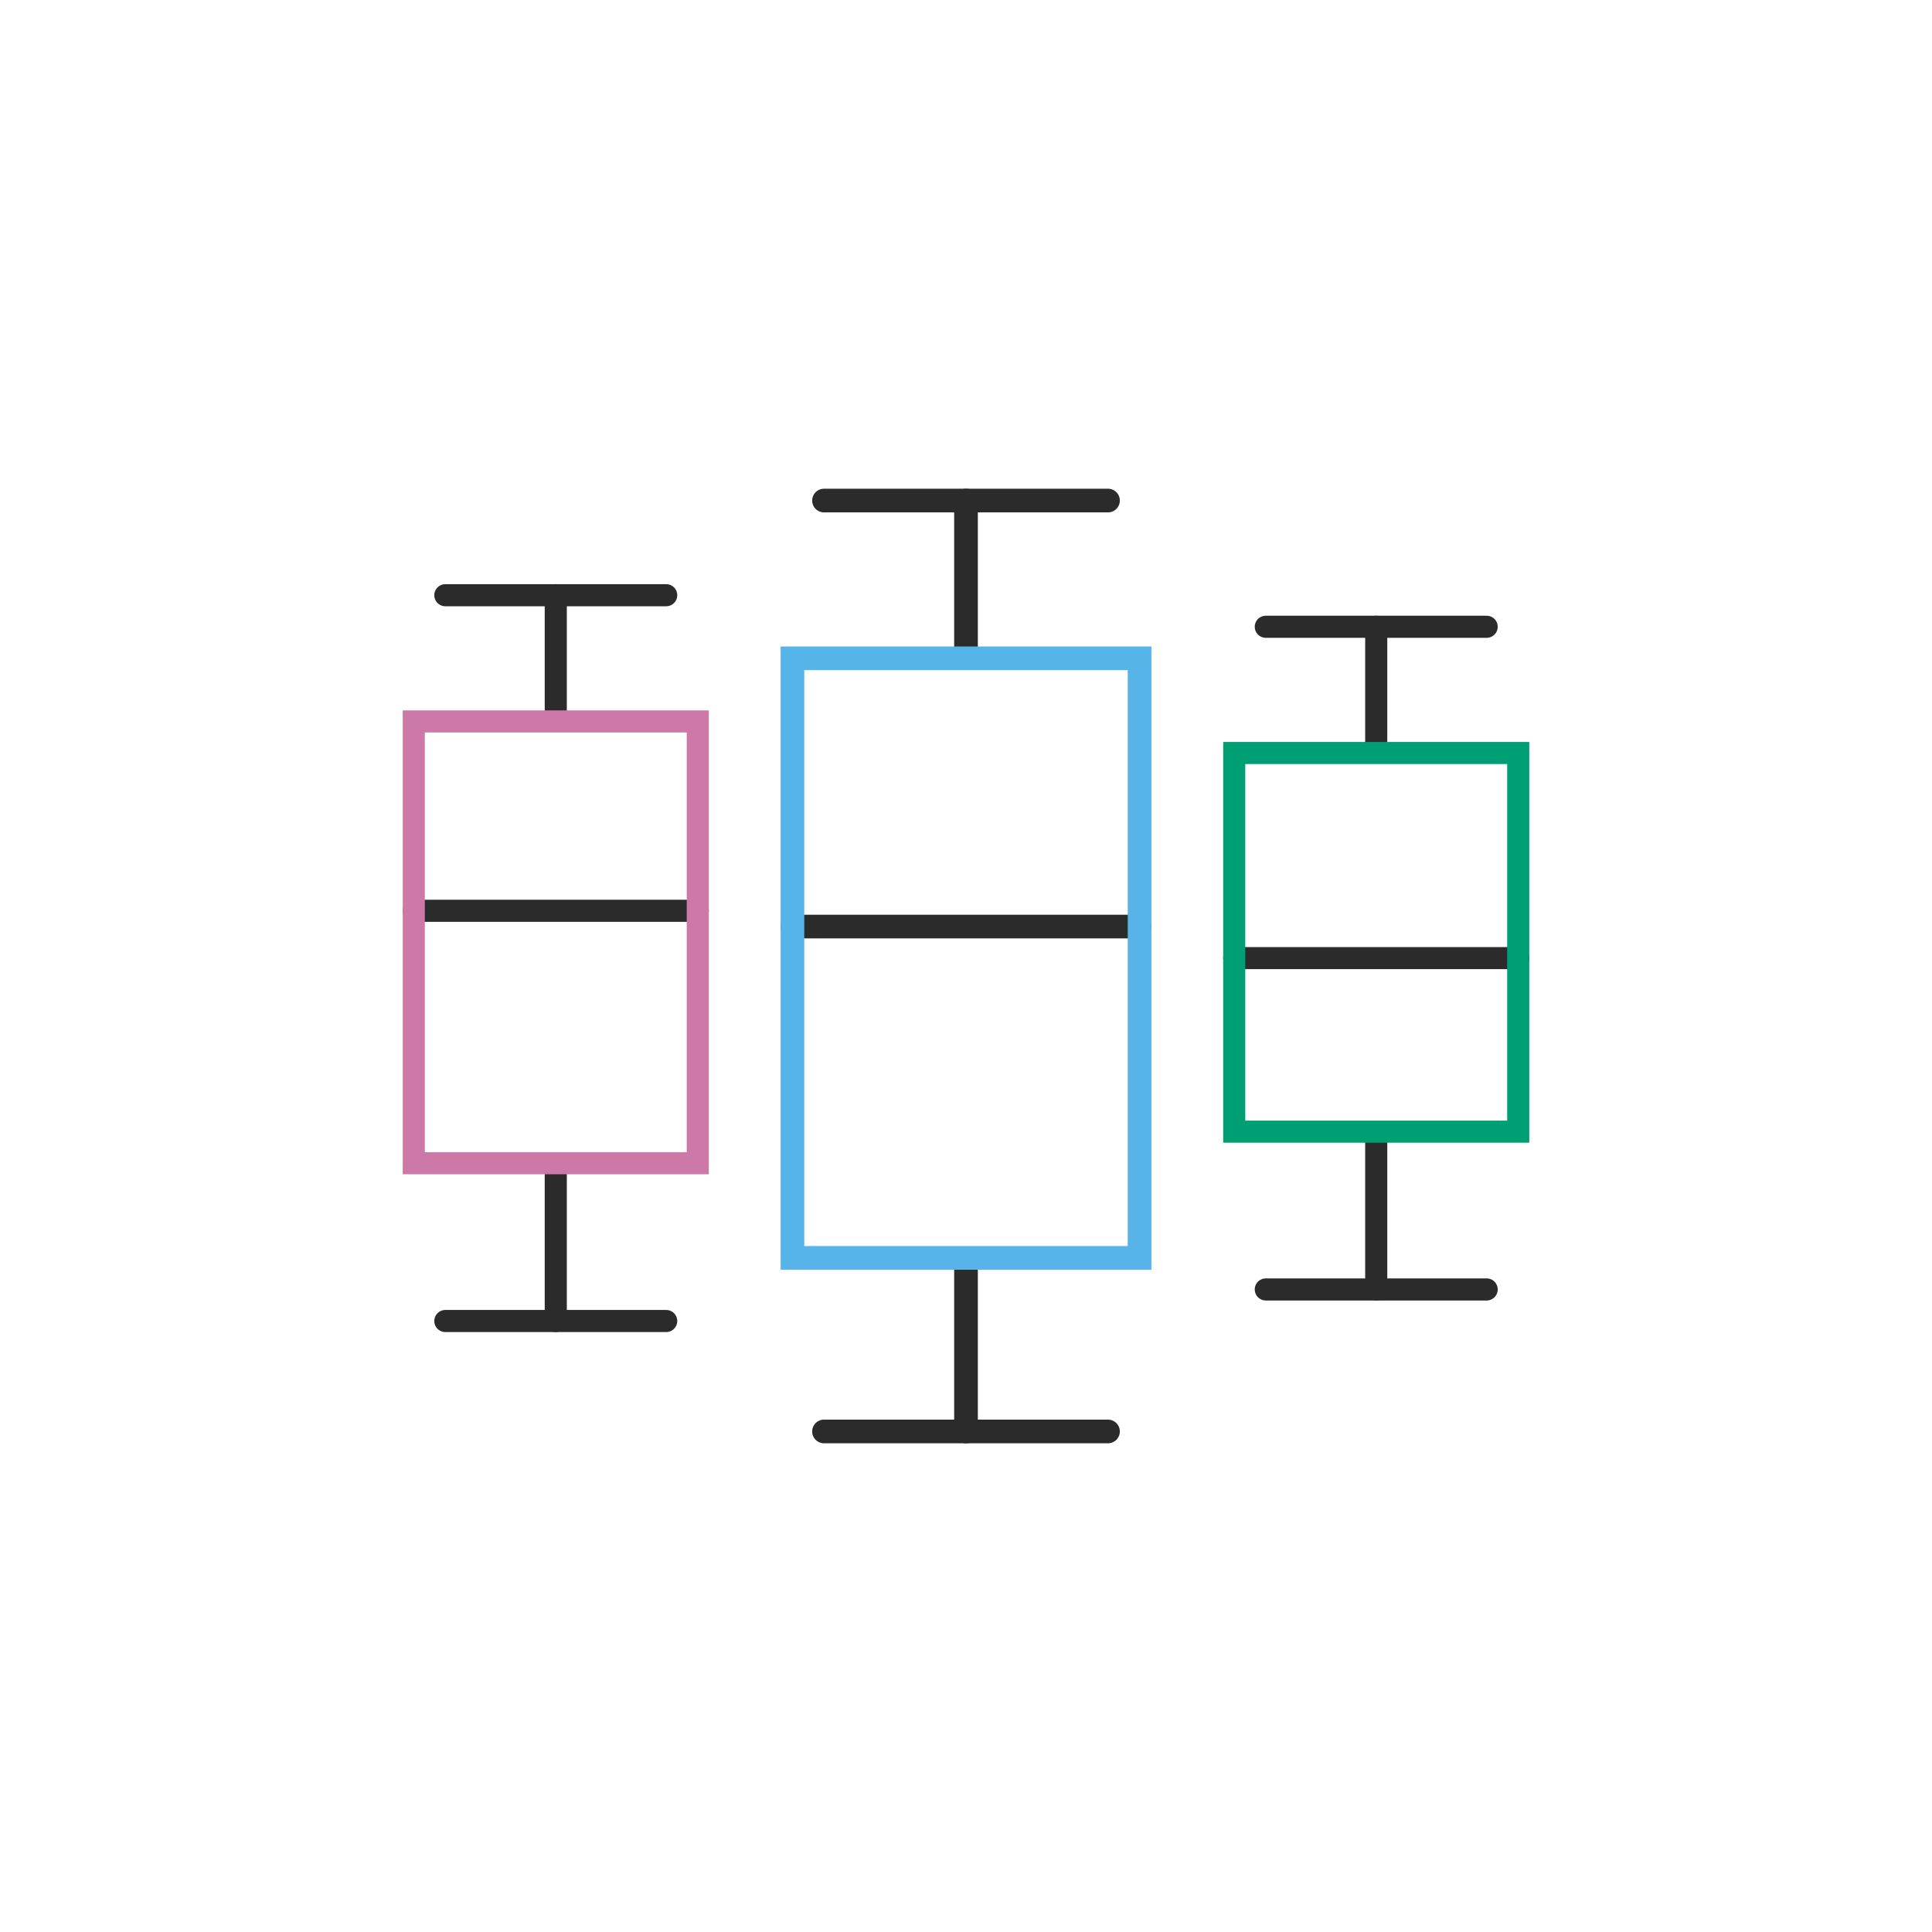
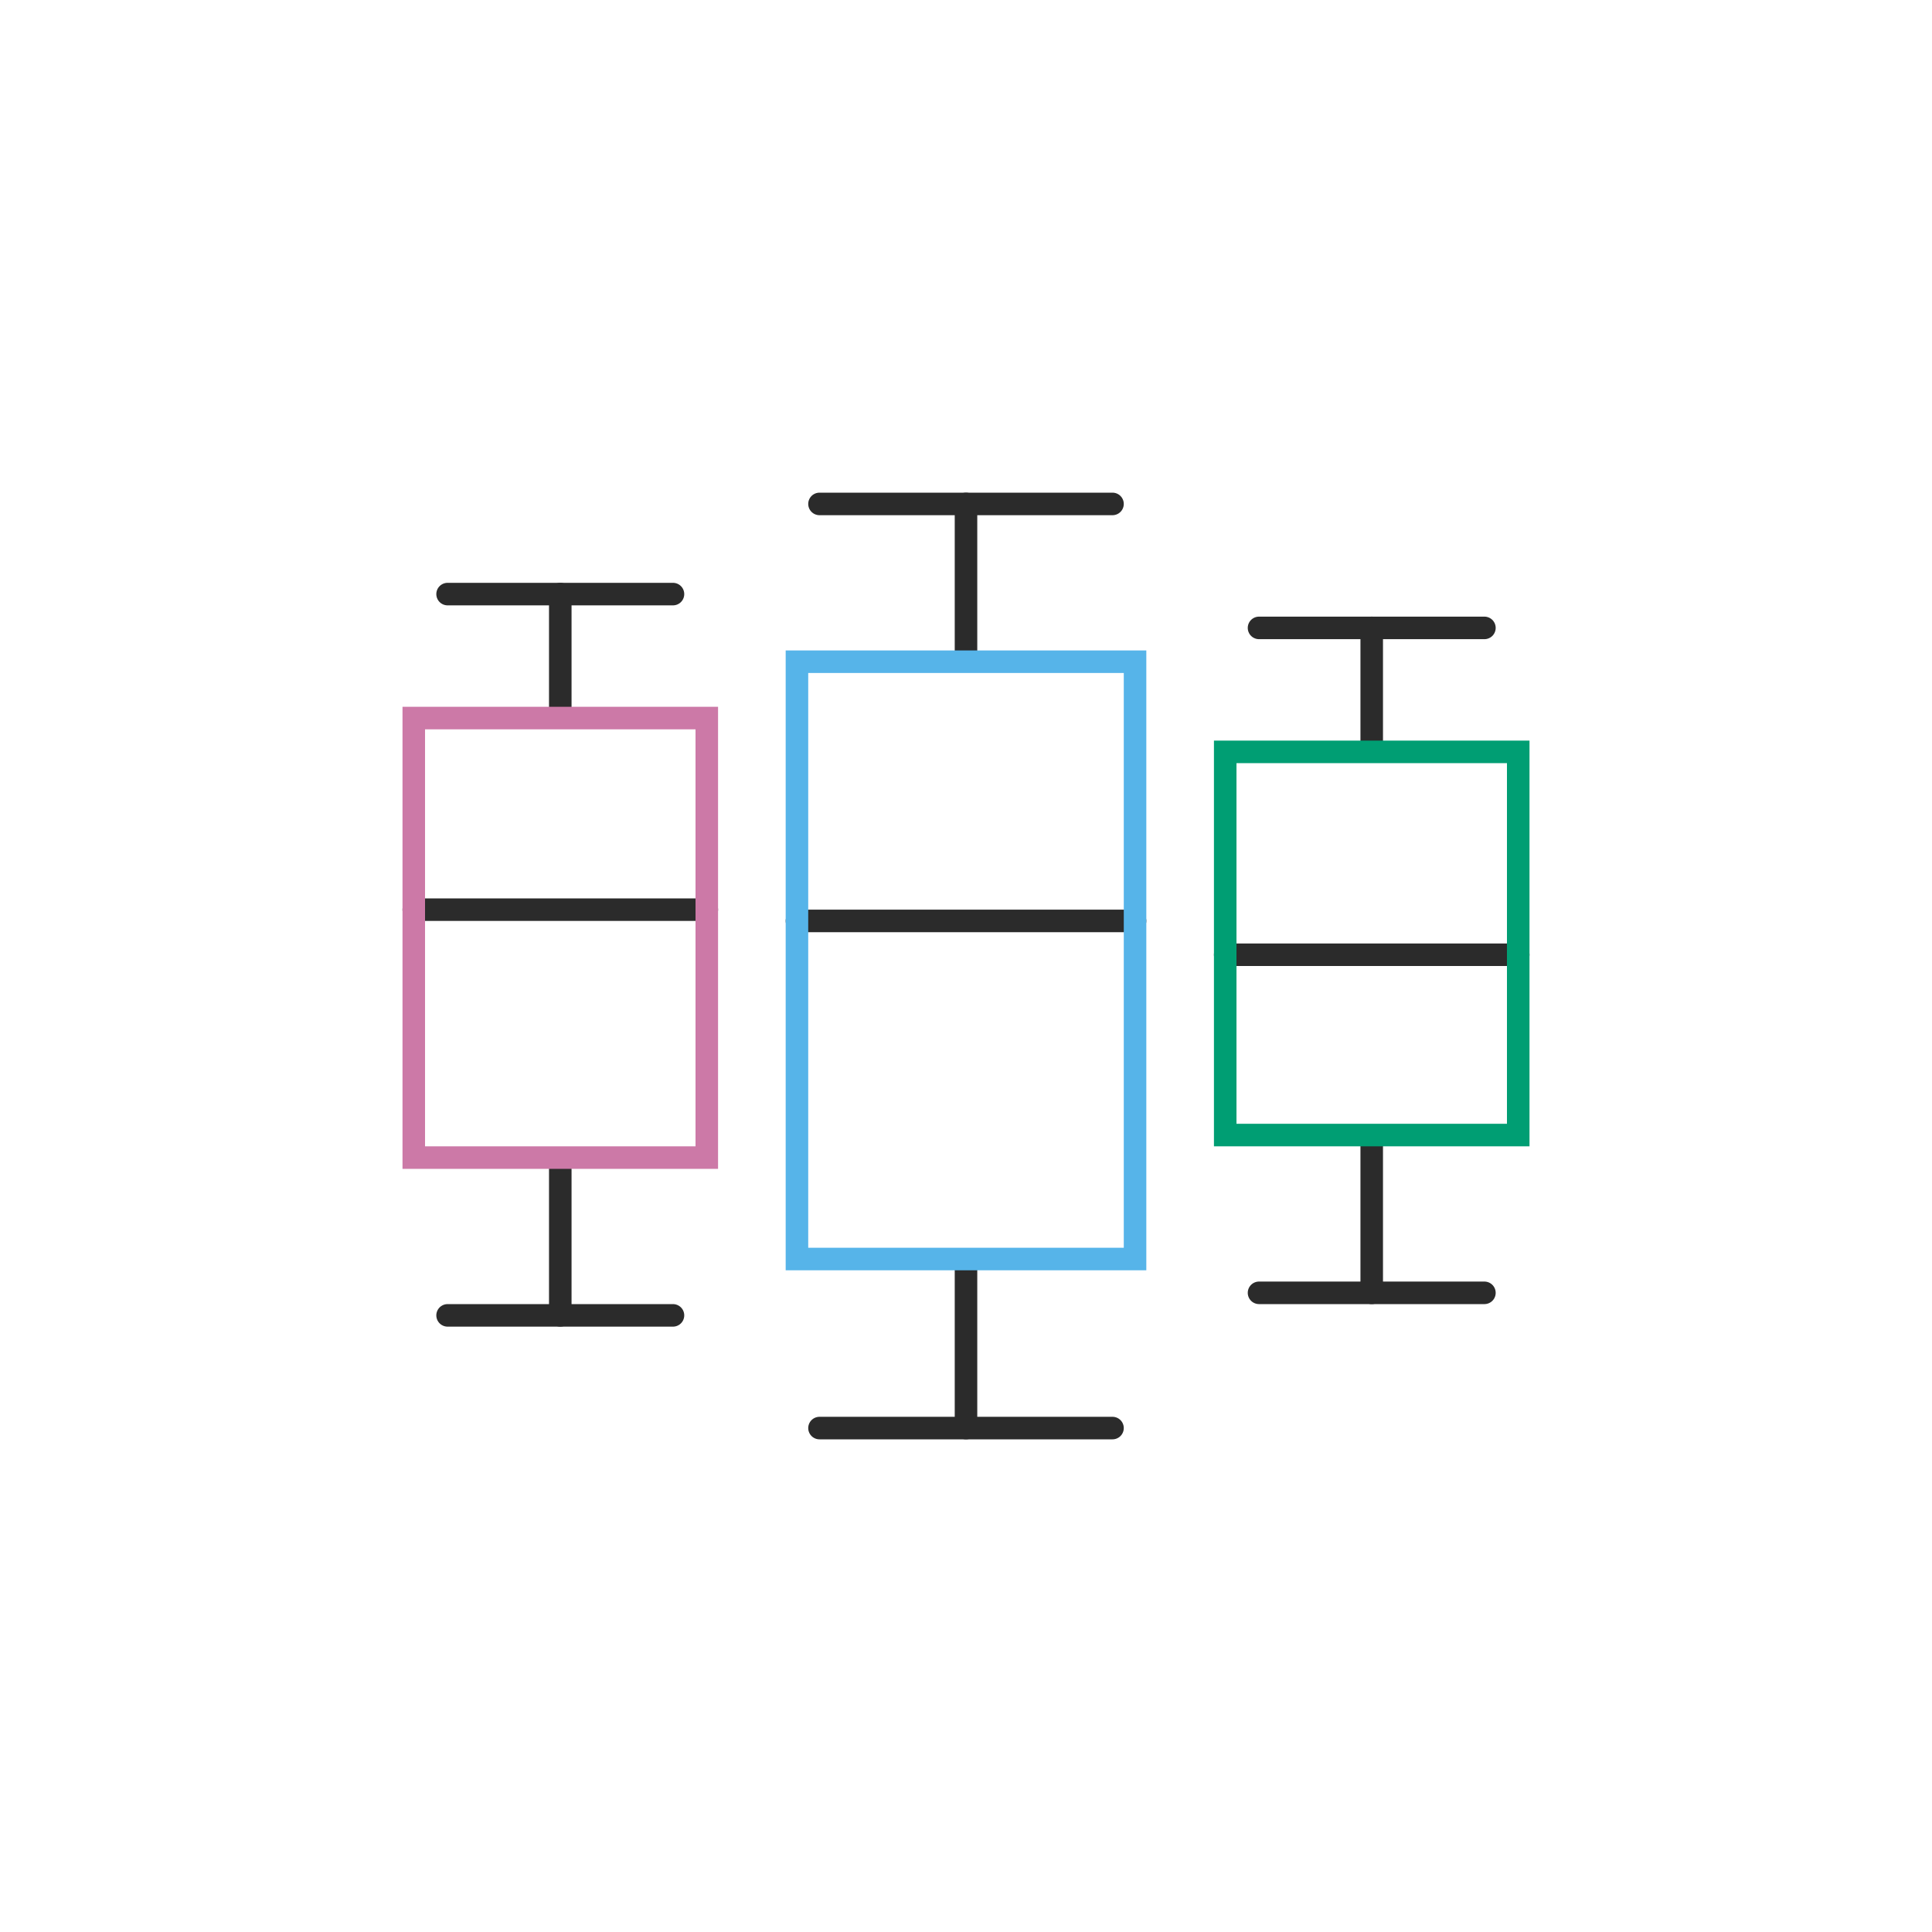
<svg xmlns="http://www.w3.org/2000/svg" width="300" height="300" viewBox="0 0 300 300">
  <rect width="300" height="300" fill="#ffffff" />
-   <g transform="translate(150, 150) scale(1.75) translate(-56, -46.9)">
-     <line x1="19.6" y1="14" x2="19.6" y2="24.22" stroke="#2b2b2b" stroke-width="1.96" stroke-linecap="round" />
-     <line x1="9.8" y1="14" x2="29.4" y2="14" stroke="#2b2b2b" stroke-width="1.96" stroke-linecap="round" />
-     <line x1="7" y1="42" x2="32.2" y2="42" stroke="#2b2b2b" stroke-width="1.96" stroke-linecap="round" />
-     <line x1="19.6" y1="65.38" x2="19.6" y2="78.4" stroke="#2b2b2b" stroke-width="1.96" stroke-linecap="round" />
-     <line x1="9.8" y1="78.4" x2="29.4" y2="78.4" stroke="#2b2b2b" stroke-width="1.96" stroke-linecap="round" />
-     <rect x="7" y="25.2" width="25.2" height="39.2" stroke="#CC79A7" stroke-width="1.96" fill="none" />
-     <line x1="56" y1="5.6" x2="56" y2="18.55" stroke="#2b2b2b" stroke-width="2.1" stroke-linecap="round" />
-     <line x1="43.4" y1="5.6" x2="68.6" y2="5.6" stroke="#2b2b2b" stroke-width="2.1" stroke-linecap="round" />
-     <line x1="40.6" y1="43.4" x2="71.4" y2="43.4" stroke="#2b2b2b" stroke-width="2.1" stroke-linecap="round" />
-     <line x1="56" y1="73.85" x2="56" y2="88.2" stroke="#2b2b2b" stroke-width="2.1" stroke-linecap="round" />
-     <line x1="43.4" y1="88.2" x2="68.6" y2="88.2" stroke="#2b2b2b" stroke-width="2.1" stroke-linecap="round" />
-     <rect x="40.6" y="19.6" width="30.8" height="53.2" stroke="#56B4E9" stroke-width="2.1" fill="none" />
-     <line x1="92.4" y1="16.8" x2="92.4" y2="27.02" stroke="#2b2b2b" stroke-width="1.96" stroke-linecap="round" />
-     <line x1="82.6" y1="16.8" x2="102.2" y2="16.8" stroke="#2b2b2b" stroke-width="1.96" stroke-linecap="round" />
-     <line x1="79.8" y1="46.2" x2="105" y2="46.2" stroke="#2b2b2b" stroke-width="1.96" stroke-linecap="round" />
-     <line x1="92.4" y1="62.58" x2="92.4" y2="75.6" stroke="#2b2b2b" stroke-width="1.96" stroke-linecap="round" />
-     <line x1="82.6" y1="75.6" x2="102.2" y2="75.6" stroke="#2b2b2b" stroke-width="1.96" stroke-linecap="round" />
-     <rect x="79.8" y="28" width="25.2" height="33.6" stroke="#009E73" stroke-width="1.96" fill="none" />
+   <g transform="translate(150, 150) scale(1.75) translate(-56, -47)">
+     <line x1="20" y1="14" x2="20" y2="24" stroke="#2b2b2b" stroke-width="2" stroke-linecap="round" />
+     <line x1="10" y1="14" x2="30" y2="14" stroke="#2b2b2b" stroke-width="2" stroke-linecap="round" />
+     <line x1="7" y1="42" x2="33" y2="42" stroke="#2b2b2b" stroke-width="2" stroke-linecap="round" />
+     <line x1="20" y1="65" x2="20" y2="78" stroke="#2b2b2b" stroke-width="2" stroke-linecap="round" />
+     <line x1="10" y1="78" x2="30" y2="78" stroke="#2b2b2b" stroke-width="2" stroke-linecap="round" />
+     <rect x="7" y="25" width="26" height="39" stroke="#CC79A7" stroke-width="2" fill="none" />
+     <line x1="56" y1="6" x2="56" y2="19" stroke="#2b2b2b" stroke-width="2" stroke-linecap="round" />
+     <line x1="43" y1="6" x2="69" y2="6" stroke="#2b2b2b" stroke-width="2" stroke-linecap="round" />
+     <line x1="41" y1="43" x2="71" y2="43" stroke="#2b2b2b" stroke-width="2" stroke-linecap="round" />
+     <line x1="56" y1="74" x2="56" y2="88" stroke="#2b2b2b" stroke-width="2" stroke-linecap="round" />
+     <line x1="43" y1="88" x2="69" y2="88" stroke="#2b2b2b" stroke-width="2" stroke-linecap="round" />
+     <rect x="41" y="20" width="30" height="53" stroke="#56B4E9" stroke-width="2" fill="none" />
+     <line x1="92" y1="17" x2="92" y2="27" stroke="#2b2b2b" stroke-width="2" stroke-linecap="round" />
+     <line x1="82" y1="17" x2="102" y2="17" stroke="#2b2b2b" stroke-width="2" stroke-linecap="round" />
+     <line x1="79" y1="46" x2="105" y2="46" stroke="#2b2b2b" stroke-width="2" stroke-linecap="round" />
+     <line x1="92" y1="63" x2="92" y2="76" stroke="#2b2b2b" stroke-width="2" stroke-linecap="round" />
+     <line x1="82" y1="76" x2="102" y2="76" stroke="#2b2b2b" stroke-width="2" stroke-linecap="round" />
+     <rect x="79" y="28" width="26" height="34" stroke="#009E73" stroke-width="2" fill="none" />
  </g>
</svg>
